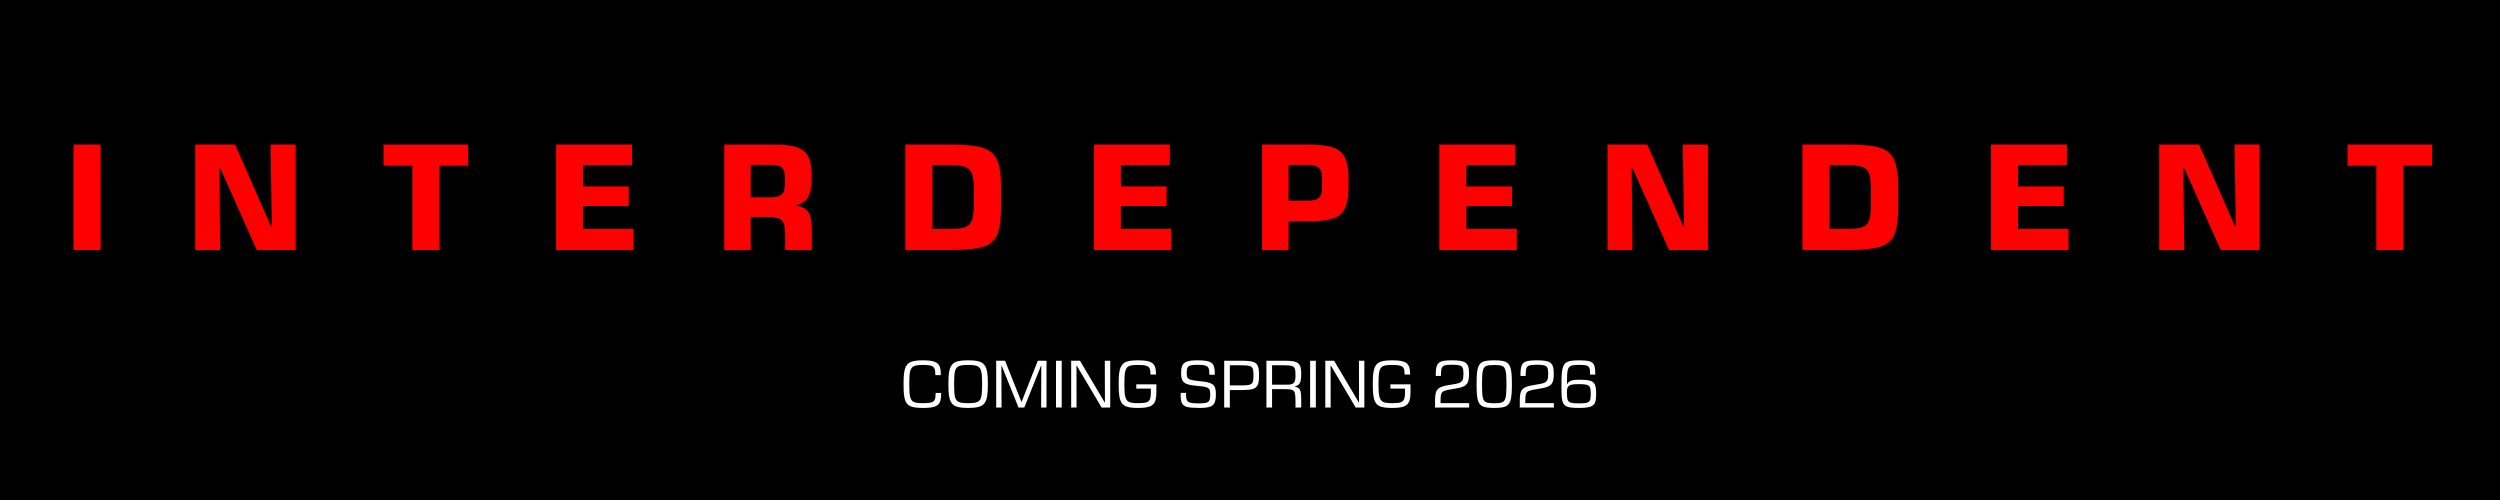
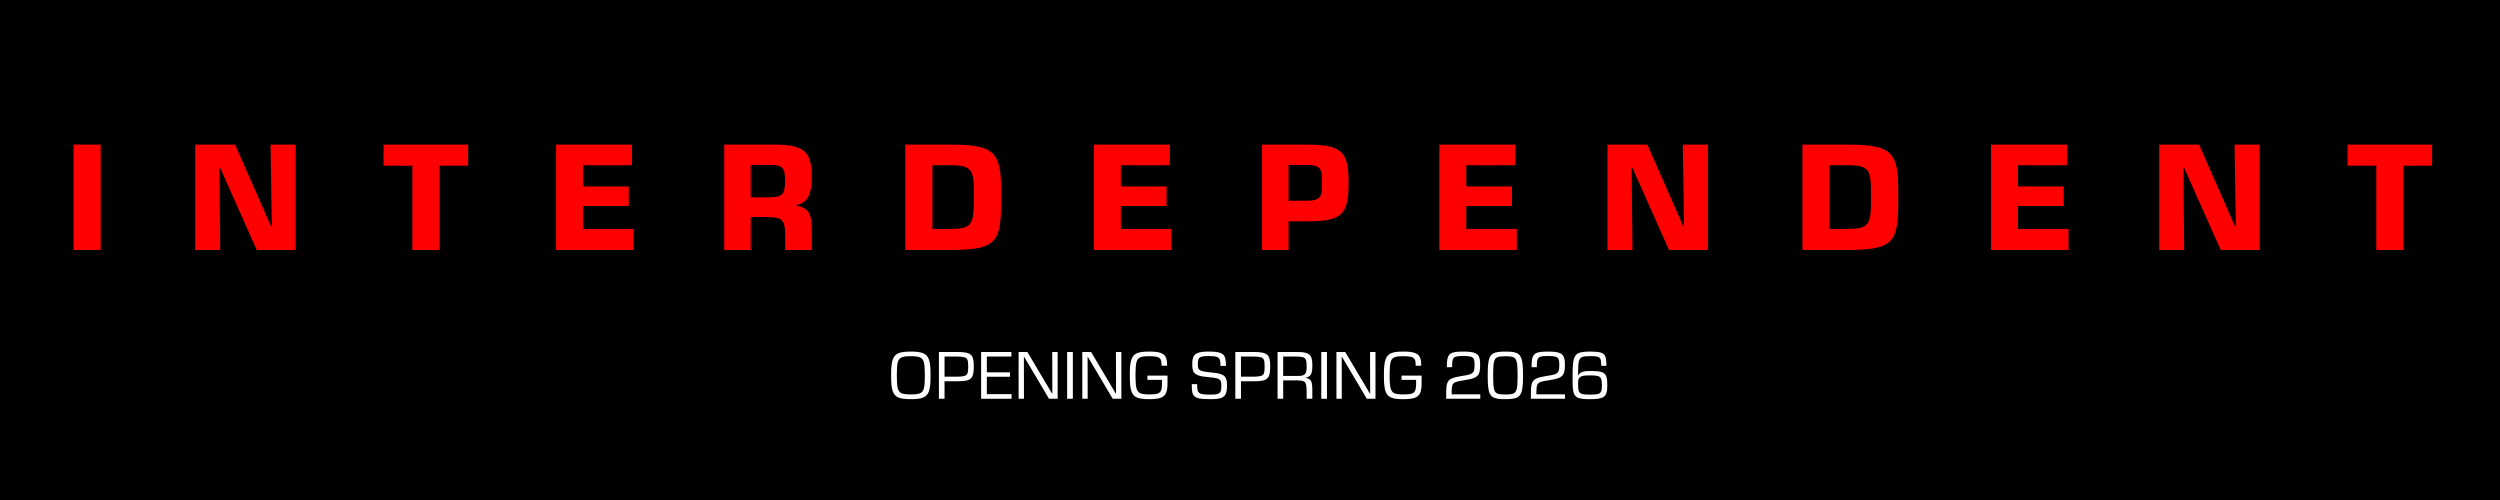
<svg xmlns="http://www.w3.org/2000/svg" width="2000" height="400" viewBox="0 0 2000 400" fill="none">
  <rect width="2000" height="400" fill="black" />
  <path d="M1901.07 200V132.544H1878.01V115.68H1945.71V132.544H1922.77V200H1901.07Z" fill="#FF0000" />
  <path d="M1727.37 200V115.68H1759.24L1788.01 181.028H1788.63L1787.64 115.68H1807.72V200H1776.6L1747.34 134.28H1746.72L1747.34 200H1727.37Z" fill="#FF0000" />
  <path d="M1592.84 200V115.68H1653.6V132.172H1614.41V149.16H1650.99V164.784H1614.41V183.136H1654.84V200H1592.84Z" fill="#FF0000" />
  <path d="M1441.95 115.68H1479.03C1490.27 115.68 1498.58 116.548 1503.95 118.284C1509.41 119.937 1513.21 123.161 1515.36 127.956C1517.51 132.668 1518.59 139.984 1518.59 149.904V165.032C1518.59 175.2 1517.59 182.681 1515.61 187.476C1513.71 192.188 1510.03 195.453 1504.57 197.272C1499.2 199.091 1490.69 200 1479.03 200H1441.95V115.68ZM1478.16 183.136C1483.62 183.136 1487.63 182.64 1490.19 181.648C1492.75 180.573 1494.49 178.672 1495.4 175.944C1496.31 173.216 1496.76 168.959 1496.76 163.172V151.392C1496.76 145.771 1496.31 141.679 1495.4 139.116C1494.49 136.471 1492.75 134.652 1490.19 133.66C1487.63 132.668 1483.62 132.172 1478.16 132.172H1463.65V183.136H1478.16Z" fill="#FF0000" />
  <path d="M1285.98 200V115.68H1317.85L1346.62 181.028H1347.24L1346.25 115.68H1366.34V200H1335.21L1305.95 134.28H1305.33L1305.95 200H1285.98Z" fill="#FF0000" />
  <path d="M1151.45 200V115.68H1212.21V132.172H1173.03V149.16H1209.61V164.784H1173.03V183.136H1213.45V200H1151.45Z" fill="#FF0000" />
  <path d="M1009.65 115.68H1046.23C1055.16 115.68 1061.89 116.465 1066.44 118.036C1070.99 119.524 1074.17 122.252 1075.99 126.22C1077.89 130.105 1078.84 135.975 1078.84 143.828V148.912C1078.84 156.683 1077.89 162.593 1075.99 166.644C1074.09 170.612 1070.9 173.34 1066.44 174.828C1061.98 176.316 1055.57 177.06 1047.22 177.06H1030.85V200H1009.65V115.68ZM1044.86 160.568C1048.5 160.568 1051.19 160.237 1052.92 159.576C1054.74 158.832 1055.98 157.675 1056.64 156.104C1057.31 154.533 1057.64 152.219 1057.64 149.16V143.58C1057.64 140.356 1057.31 137.959 1056.64 136.388C1055.98 134.735 1054.74 133.577 1052.92 132.916C1051.11 132.255 1048.38 131.924 1044.74 131.924H1030.85V160.568H1044.86Z" fill="#FF0000" />
  <path d="M875.113 200V115.68H935.873V132.172H896.689V149.16H933.269V164.784H896.689V183.136H937.113V200H875.113Z" fill="#FF0000" />
  <path d="M724.23 115.68H761.306C772.549 115.68 780.857 116.548 786.23 118.284C791.686 119.937 795.489 123.161 797.638 127.956C799.788 132.668 800.862 139.984 800.862 149.904V165.032C800.862 175.2 799.87 182.681 797.886 187.476C795.985 192.188 792.306 195.453 786.85 197.272C781.477 199.091 772.962 200 761.306 200H724.23V115.68ZM760.438 183.136C765.894 183.136 769.904 182.64 772.466 181.648C775.029 180.573 776.765 178.672 777.674 175.944C778.584 173.216 779.038 168.959 779.038 163.172V151.392C779.038 145.771 778.584 141.679 777.674 139.116C776.765 136.471 775.029 134.652 772.466 133.66C769.904 132.668 765.894 132.172 760.438 132.172H745.93V183.136H760.438Z" fill="#FF0000" />
  <path d="M579.402 115.68H620.322C628.258 115.68 634.293 116.507 638.426 118.16C642.56 119.731 645.412 122.293 646.982 125.848C648.553 129.32 649.338 134.197 649.338 140.48V142.464C649.338 149.16 648.388 154.203 646.486 157.592C644.668 160.981 641.568 163.131 637.186 164.04V164.536C640.658 165.197 643.221 166.231 644.874 167.636C646.61 168.959 647.809 171.025 648.47 173.836C649.132 176.647 649.462 180.821 649.462 186.36V200H628.134V188.096C628.134 183.715 627.721 180.532 626.894 178.548C626.15 176.564 624.704 175.241 622.554 174.58C620.405 173.919 616.892 173.588 612.014 173.588H600.606V200H579.402V115.68ZM615.61 157.84C619 157.84 621.562 157.509 623.298 156.848C625.034 156.187 626.233 155.029 626.894 153.376C627.638 151.723 628.01 149.243 628.01 145.936V143.332C628.01 140.025 627.638 137.587 626.894 136.016C626.233 134.445 625.034 133.371 623.298 132.792C621.645 132.213 619.041 131.924 615.486 131.924H600.606V157.84H615.61Z" fill="#FF0000" />
  <path d="M444.867 200V115.68H505.627V132.172H466.443V149.16H503.023V164.784H466.443V183.136H506.867V200H444.867Z" fill="#FF0000" />
  <path d="M329.88 200V132.544H306.816V115.68H374.52V132.544H351.58V200H329.88Z" fill="#FF0000" />
  <path d="M156.18 200V115.68H188.048L216.816 181.028H217.436L216.444 115.68H236.532V200H205.408L176.144 134.28H175.524L176.144 200H156.18Z" fill="#FF0000" />
  <path d="M58.82 200V115.68H80.52V200H58.82Z" fill="#FF0000" />
-   <path d="M1262.44 326.33C1258.44 326.33 1255.54 326 1253.75 325.34C1251.95 324.643 1250.74 323.36 1250.12 321.49C1249.49 319.62 1249.18 316.65 1249.18 312.58V305.595C1249.18 300.278 1249.53 296.447 1250.23 294.1C1250.92 291.753 1252.19 290.195 1254.02 289.425C1255.86 288.655 1258.82 288.27 1262.93 288.27H1263.92C1267.48 288.27 1270.1 288.545 1271.79 289.095C1273.47 289.608 1274.63 290.58 1275.25 292.01C1275.87 293.44 1276.19 295.64 1276.19 298.61V299.655H1272.06V298.72C1272.06 296.667 1271.86 295.182 1271.46 294.265C1271.05 293.348 1270.3 292.725 1269.2 292.395C1268.1 292.065 1266.3 291.9 1263.81 291.9H1263.04C1260.07 291.9 1257.96 292.157 1256.72 292.67C1255.51 293.147 1254.68 294.21 1254.24 295.86C1253.8 297.51 1253.58 300.315 1253.58 304.275V307.41H1253.64C1254.04 306.567 1254.61 305.888 1255.34 305.375C1256.07 304.825 1257.06 304.422 1258.31 304.165C1259.59 303.908 1261.23 303.78 1263.21 303.78H1264.14C1267.77 303.78 1270.47 304.055 1272.23 304.605C1273.99 305.118 1275.2 306.108 1275.86 307.575C1276.55 309.042 1276.9 311.297 1276.9 314.34V315.715C1276.9 318.685 1276.55 320.903 1275.86 322.37C1275.16 323.837 1273.86 324.863 1271.95 325.45C1270.08 326.037 1267.26 326.33 1263.48 326.33H1262.44ZM1263.37 322.7C1266.19 322.7 1268.23 322.535 1269.48 322.205C1270.72 321.838 1271.55 321.178 1271.95 320.225C1272.39 319.235 1272.61 317.677 1272.61 315.55V314.615C1272.61 312.452 1272.39 310.875 1271.95 309.885C1271.51 308.895 1270.67 308.217 1269.42 307.85C1268.17 307.483 1266.16 307.3 1263.37 307.3H1262.66C1260.24 307.3 1258.38 307.465 1257.1 307.795C1255.82 308.125 1254.9 308.712 1254.35 309.555C1253.8 310.398 1253.53 311.663 1253.53 313.35V314.175C1253.53 316.778 1253.73 318.667 1254.13 319.84C1254.57 320.977 1255.4 321.747 1256.61 322.15C1257.85 322.517 1259.87 322.7 1262.66 322.7H1263.37Z" fill="white" />
-   <path d="M1215.83 320.995C1215.83 317.548 1216.12 315.018 1216.71 313.405C1217.33 311.792 1218.52 310.582 1220.28 309.775C1222.04 308.968 1224.9 308.272 1228.86 307.685C1231.72 307.318 1233.81 306.878 1235.13 306.365C1236.45 305.815 1237.35 305.045 1237.83 304.055C1238.3 303.028 1238.54 301.488 1238.54 299.435V298.555C1238.54 296.575 1238.32 295.127 1237.88 294.21C1237.48 293.293 1236.67 292.67 1235.46 292.34C1234.29 291.973 1232.42 291.79 1229.85 291.79H1229.14C1226.53 291.79 1224.65 291.973 1223.47 292.34C1222.34 292.707 1221.57 293.422 1221.16 294.485C1220.76 295.548 1220.56 297.272 1220.56 299.655V300.755H1216.38V299.765C1216.38 296.465 1216.69 294.027 1217.31 292.45C1217.97 290.837 1219.16 289.737 1220.89 289.15C1222.65 288.563 1225.36 288.27 1229.03 288.27H1229.74C1233.45 288.27 1236.21 288.563 1238.05 289.15C1239.92 289.7 1241.2 290.69 1241.9 292.12C1242.63 293.513 1243 295.603 1243 298.39V299.435C1243 302.332 1242.65 304.513 1241.95 305.98C1241.26 307.447 1240.05 308.547 1238.32 309.28C1236.64 310.013 1234.05 310.637 1230.57 311.15C1227.16 311.627 1224.77 312.122 1223.42 312.635C1222.1 313.148 1221.24 313.937 1220.83 315C1220.43 316.063 1220.23 317.842 1220.23 320.335V322.48H1243.11V326H1215.83V320.995Z" fill="white" />
-   <path d="M1194.87 326.33C1190.91 326.33 1188.02 325.927 1186.18 325.12C1184.35 324.313 1183.07 322.718 1182.33 320.335C1181.64 317.915 1181.29 314.083 1181.29 308.84V305.815C1181.29 300.535 1181.64 296.703 1182.33 294.32C1183.07 291.9 1184.35 290.287 1186.18 289.48C1188.02 288.673 1190.91 288.27 1194.87 288.27H1195.86C1199.82 288.27 1202.72 288.673 1204.55 289.48C1206.39 290.287 1207.67 291.9 1208.4 294.32C1209.14 296.74 1209.5 300.572 1209.5 305.815V308.84C1209.5 314.083 1209.14 317.915 1208.4 320.335C1207.67 322.718 1206.39 324.313 1204.55 325.12C1202.72 325.927 1199.82 326.33 1195.86 326.33H1194.87ZM1195.81 322.59C1198.67 322.59 1200.7 322.315 1201.91 321.765C1203.16 321.215 1204 320.023 1204.44 318.19C1204.92 316.357 1205.16 313.277 1205.16 308.95V305.65C1205.16 301.36 1204.92 298.298 1204.44 296.465C1204 294.595 1203.16 293.385 1201.91 292.835C1200.7 292.285 1198.67 292.01 1195.81 292.01H1194.98C1192.12 292.01 1190.07 292.285 1188.82 292.835C1187.61 293.385 1186.77 294.595 1186.29 296.465C1185.85 298.298 1185.63 301.36 1185.63 305.65V308.95C1185.63 313.24 1185.85 316.32 1186.29 318.19C1186.77 320.023 1187.61 321.215 1188.82 321.765C1190.07 322.315 1192.12 322.59 1194.98 322.59H1195.81Z" fill="white" />
-   <path d="M1148.04 320.995C1148.04 317.548 1148.34 315.018 1148.92 313.405C1149.55 311.792 1150.74 310.582 1152.5 309.775C1154.26 308.968 1157.12 308.272 1161.08 307.685C1163.94 307.318 1166.03 306.878 1167.35 306.365C1168.67 305.815 1169.57 305.045 1170.04 304.055C1170.52 303.028 1170.76 301.488 1170.76 299.435V298.555C1170.76 296.575 1170.54 295.127 1170.1 294.21C1169.7 293.293 1168.89 292.67 1167.68 292.34C1166.51 291.973 1164.64 291.79 1162.07 291.79H1161.35C1158.75 291.79 1156.86 291.973 1155.69 292.34C1154.55 292.707 1153.78 293.422 1153.38 294.485C1152.98 295.548 1152.77 297.272 1152.77 299.655V300.755H1148.59V299.765C1148.59 296.465 1148.91 294.027 1149.53 292.45C1150.19 290.837 1151.38 289.737 1153.1 289.15C1154.86 288.563 1157.58 288.27 1161.24 288.27H1161.96C1165.66 288.27 1168.43 288.563 1170.26 289.15C1172.13 289.7 1173.42 290.69 1174.11 292.12C1174.85 293.513 1175.21 295.603 1175.21 298.39V299.435C1175.21 302.332 1174.87 304.513 1174.17 305.98C1173.47 307.447 1172.26 308.547 1170.54 309.28C1168.85 310.013 1166.27 310.637 1162.78 311.15C1159.37 311.627 1156.99 312.122 1155.63 312.635C1154.31 313.148 1153.45 313.937 1153.05 315C1152.65 316.063 1152.44 317.842 1152.44 320.335V322.48H1175.32V326H1148.04V320.995Z" fill="white" />
-   <path d="M1113.15 326.33C1108.97 326.33 1105.84 325.872 1103.75 324.955C1101.69 324.002 1100.26 322.315 1099.46 319.895C1098.65 317.438 1098.25 313.753 1098.25 308.84V305.65C1098.25 300.7 1098.67 297.015 1099.51 294.595C1100.39 292.138 1101.86 290.47 1103.91 289.59C1106 288.71 1109.1 288.27 1113.21 288.27H1114.2C1117.9 288.27 1120.72 288.6 1122.67 289.26C1124.65 289.883 1126.04 290.947 1126.85 292.45C1127.65 293.917 1128.06 296.007 1128.06 298.72V299.6H1123.66V298.83C1123.66 296.923 1123.4 295.493 1122.89 294.54C1122.41 293.587 1121.49 292.927 1120.14 292.56C1118.82 292.157 1116.82 291.955 1114.14 291.955H1113.32C1110.2 291.955 1107.93 292.267 1106.5 292.89C1105.1 293.513 1104.13 294.76 1103.58 296.63C1103.07 298.5 1102.81 301.525 1102.81 305.705V308.84C1102.81 312.91 1103.09 315.898 1103.64 317.805C1104.19 319.675 1105.18 320.94 1106.61 321.6C1108.04 322.223 1110.27 322.535 1113.32 322.535H1114.14C1116.93 322.535 1119 322.333 1120.36 321.93C1121.71 321.49 1122.65 320.702 1123.16 319.565C1123.71 318.428 1123.99 316.65 1123.99 314.23V310.875H1112.33V307.465H1128.39V313.735C1128.39 317.145 1127.98 319.73 1127.18 321.49C1126.37 323.25 1124.96 324.497 1122.94 325.23C1120.93 325.963 1117.99 326.33 1114.14 326.33H1113.15Z" fill="white" />
-   <path d="M1060.24 326V288.6H1067.28L1087.08 321.985H1087.25L1087.14 288.6H1091.48V326H1084.55L1064.7 292.505H1064.48L1064.53 326H1060.24Z" fill="white" />
-   <path d="M1048.1 326V288.6H1052.67V326H1048.1Z" fill="white" />
-   <path d="M1013.14 288.6H1029.09C1032.39 288.6 1034.86 288.912 1036.51 289.535C1038.2 290.122 1039.35 291.13 1039.98 292.56C1040.64 293.99 1040.97 296.117 1040.97 298.94V300.205C1040.97 302.222 1040.78 303.853 1040.42 305.1C1040.05 306.31 1039.48 307.227 1038.71 307.85C1037.98 308.473 1036.99 308.913 1035.74 309.17V309.28C1037.17 309.537 1038.25 309.995 1038.99 310.655C1039.72 311.278 1040.23 312.25 1040.53 313.57C1040.82 314.89 1040.97 316.797 1040.97 319.29V326H1036.4V320.94C1036.4 317.897 1036.24 315.752 1035.91 314.505C1035.58 313.222 1034.88 312.378 1033.82 311.975C1032.75 311.535 1030.96 311.315 1028.43 311.315H1017.65V326H1013.14V288.6ZM1029.91 307.74C1031.6 307.74 1032.9 307.538 1033.82 307.135C1034.77 306.695 1035.43 305.998 1035.8 305.045C1036.2 304.055 1036.4 302.662 1036.4 300.865V299.49C1036.4 297.363 1036.2 295.805 1035.8 294.815C1035.39 293.825 1034.62 293.147 1033.49 292.78C1032.35 292.413 1030.57 292.23 1028.15 292.23H1017.65V307.74H1029.91Z" fill="white" />
-   <path d="M979.352 288.6H994.037C997.813 288.6 1000.6 288.893 1002.4 289.48C1004.23 290.03 1005.49 291.057 1006.19 292.56C1006.89 294.063 1007.24 296.41 1007.24 299.6V300.975C1007.24 304.128 1006.87 306.475 1006.14 308.015C1005.4 309.555 1004.12 310.618 1002.29 311.205C1000.49 311.755 997.795 312.03 994.202 312.03H983.862V326H979.352V288.6ZM993.597 308.345C996.383 308.345 998.4 308.162 999.647 307.795C1000.89 307.428 1001.72 306.768 1002.12 305.815C1002.56 304.825 1002.78 303.248 1002.78 301.085V299.49C1002.78 297.29 1002.56 295.713 1002.12 294.76C1001.72 293.77 1000.89 293.11 999.647 292.78C998.4 292.413 996.365 292.23 993.542 292.23H983.862V308.345H993.597Z" fill="white" />
-   <path d="M958.664 326.33C954.484 326.33 951.423 326.055 949.479 325.505C947.536 324.955 946.216 323.965 945.519 322.535C944.859 321.105 944.529 318.868 944.529 315.825V314.285H948.819V315.605C948.819 317.658 949.058 319.18 949.534 320.17C950.011 321.123 950.891 321.783 952.174 322.15C953.494 322.517 955.566 322.7 958.389 322.7H959.434C961.964 322.7 963.834 322.535 965.044 322.205C966.254 321.838 967.079 321.197 967.519 320.28C967.959 319.327 968.179 317.878 968.179 315.935V315.165C968.179 313.515 967.959 312.305 967.519 311.535C967.079 310.728 966.163 310.123 964.769 309.72C963.376 309.317 961.103 308.987 957.949 308.73C954.319 308.437 951.588 307.96 949.754 307.3C947.921 306.64 946.656 305.668 945.959 304.385C945.263 303.102 944.914 301.268 944.914 298.885V298.005C944.914 295.512 945.263 293.568 945.959 292.175C946.693 290.782 947.939 289.792 949.699 289.205C951.496 288.582 954.044 288.27 957.344 288.27H958.444C962.258 288.27 965.099 288.582 966.969 289.205C968.839 289.792 970.104 290.8 970.764 292.23C971.461 293.623 971.809 295.732 971.809 298.555V299.765H967.464V298.775C967.464 296.832 967.244 295.383 966.804 294.43C966.364 293.477 965.539 292.817 964.329 292.45C963.119 292.047 961.231 291.845 958.664 291.845H957.729C955.346 291.845 953.568 292.01 952.394 292.34C951.221 292.67 950.414 293.275 949.974 294.155C949.571 294.998 949.369 296.3 949.369 298.06V298.83C949.369 300.333 949.589 301.452 950.029 302.185C950.506 302.918 951.441 303.487 952.834 303.89C954.228 304.293 956.428 304.623 959.434 304.88C963.174 305.173 965.979 305.668 967.849 306.365C969.719 307.025 970.984 307.997 971.644 309.28C972.341 310.563 972.689 312.433 972.689 314.89V315.77C972.689 318.63 972.323 320.812 971.589 322.315C970.856 323.782 969.591 324.827 967.794 325.45C965.998 326.037 963.376 326.33 959.929 326.33H958.664Z" fill="white" />
-   <path d="M909.857 326.33C905.677 326.33 902.542 325.872 900.452 324.955C898.399 324.002 896.969 322.315 896.162 319.895C895.355 317.438 894.952 313.753 894.952 308.84V305.65C894.952 300.7 895.374 297.015 896.217 294.595C897.097 292.138 898.564 290.47 900.617 289.59C902.707 288.71 905.805 288.27 909.912 288.27H910.902C914.605 288.27 917.429 288.6 919.372 289.26C921.352 289.883 922.745 290.947 923.552 292.45C924.359 293.917 924.762 296.007 924.762 298.72V299.6H920.362V298.83C920.362 296.923 920.105 295.493 919.592 294.54C919.115 293.587 918.199 292.927 916.842 292.56C915.522 292.157 913.524 291.955 910.847 291.955H910.022C906.905 291.955 904.632 292.267 903.202 292.89C901.809 293.513 900.837 294.76 900.287 296.63C899.774 298.5 899.517 301.525 899.517 305.705V308.84C899.517 312.91 899.792 315.898 900.342 317.805C900.892 319.675 901.882 320.94 903.312 321.6C904.742 322.223 906.979 322.535 910.022 322.535H910.847C913.634 322.535 915.705 322.333 917.062 321.93C918.419 321.49 919.354 320.702 919.867 319.565C920.417 318.428 920.692 316.65 920.692 314.23V310.875H909.032V307.465H925.092V313.735C925.092 317.145 924.689 319.73 923.882 321.49C923.075 323.25 921.664 324.497 919.647 325.23C917.63 325.963 914.697 326.33 910.847 326.33H909.857Z" fill="white" />
-   <path d="M856.944 326V288.6H863.984L883.784 321.985H883.949L883.839 288.6H888.184V326H881.254L861.399 292.505H861.179L861.234 326H856.944Z" fill="white" />
-   <path d="M844.806 326V288.6H849.371V326H844.806Z" fill="white" />
-   <path d="M796.949 326V288.6H804.044L817.134 321.435H817.299L830.224 288.6H837.209V326H832.919L833.029 292.45H832.864L819.444 326H814.824L801.294 292.45H801.129L801.239 326H796.949Z" fill="white" />
-   <path d="M773.975 326.33C769.722 326.33 766.532 325.872 764.405 324.955C762.315 324.038 760.849 322.37 760.005 319.95C759.162 317.493 758.74 313.808 758.74 308.895V305.705C758.74 300.792 759.162 297.125 760.005 294.705C760.849 292.248 762.315 290.562 764.405 289.645C766.532 288.728 769.722 288.27 773.975 288.27H775.02C779.274 288.27 782.445 288.728 784.535 289.645C786.662 290.562 788.147 292.248 788.99 294.705C789.834 297.125 790.255 300.792 790.255 305.705V308.895C790.255 313.808 789.834 317.493 788.99 319.95C788.147 322.37 786.662 324.038 784.535 324.955C782.445 325.872 779.274 326.33 775.02 326.33H773.975ZM775.02 322.535C778.174 322.535 780.465 322.223 781.895 321.6C783.362 320.94 784.352 319.693 784.865 317.86C785.415 315.99 785.69 312.983 785.69 308.84V305.705C785.69 301.562 785.415 298.555 784.865 296.685C784.352 294.815 783.362 293.568 781.895 292.945C780.465 292.285 778.174 291.955 775.02 291.955H774.03C770.84 291.955 768.512 292.285 767.045 292.945C765.615 293.568 764.625 294.815 764.075 296.685C763.562 298.555 763.305 301.562 763.305 305.705V308.84C763.305 312.983 763.562 315.99 764.075 317.86C764.625 319.693 765.615 320.94 767.045 321.6C768.512 322.223 770.84 322.535 774.03 322.535H775.02Z" fill="white" />
-   <path d="M737.82 326.33C733.53 326.33 730.34 325.872 728.25 324.955C726.197 324.002 724.785 322.333 724.015 319.95C723.245 317.53 722.86 313.827 722.86 308.84V305.705C722.86 300.828 723.264 297.18 724.07 294.76C724.877 292.303 726.307 290.617 728.36 289.7C730.45 288.747 733.585 288.27 737.765 288.27H738.755C742.459 288.27 745.282 288.6 747.225 289.26C749.205 289.883 750.599 290.947 751.405 292.45C752.212 293.953 752.615 296.117 752.615 298.94V300.095H748.27V299.215C748.27 297.198 748.014 295.695 747.5 294.705C747.024 293.678 746.107 292.963 744.75 292.56C743.43 292.157 741.432 291.955 738.755 291.955H737.875C734.795 291.955 732.54 292.285 731.11 292.945C729.717 293.568 728.745 294.815 728.195 296.685C727.682 298.555 727.425 301.562 727.425 305.705V308.785C727.425 312.965 727.682 315.99 728.195 317.86C728.745 319.73 729.717 320.977 731.11 321.6C732.54 322.223 734.832 322.535 737.985 322.535H738.81C741.56 322.535 743.595 322.352 744.915 321.985C746.272 321.582 747.207 320.867 747.72 319.84C748.234 318.813 748.49 317.255 748.49 315.165V314.34H752.89V315.55C752.89 318.447 752.469 320.665 751.625 322.205C750.782 323.708 749.37 324.772 747.39 325.395C745.41 326.018 742.569 326.33 738.865 326.33H737.82Z" fill="white" />
+   <path d="M1271.34 319.33C1267.35 319.33 1264.45 319 1262.65 318.34C1260.86 317.643 1259.65 316.36 1259.02 314.49C1258.4 312.62 1258.09 309.65 1258.09 305.58V298.595C1258.09 293.278 1258.44 289.447 1259.13 287.1C1259.83 284.753 1261.09 283.195 1262.93 282.425C1264.76 281.655 1267.73 281.27 1271.84 281.27H1272.83C1276.38 281.27 1279.01 281.545 1280.69 282.095C1282.38 282.608 1283.53 283.58 1284.16 285.01C1284.78 286.44 1285.09 288.64 1285.09 291.61V292.655H1280.97V291.72C1280.97 289.667 1280.77 288.182 1280.36 287.265C1279.96 286.348 1279.21 285.725 1278.11 285.395C1277.01 285.065 1275.21 284.9 1272.72 284.9H1271.95C1268.98 284.9 1266.87 285.157 1265.62 285.67C1264.41 286.147 1263.59 287.21 1263.15 288.86C1262.71 290.51 1262.49 293.315 1262.49 297.275V300.41H1262.54C1262.95 299.567 1263.51 298.888 1264.25 298.375C1264.98 297.825 1265.97 297.422 1267.22 297.165C1268.5 296.908 1270.13 296.78 1272.11 296.78H1273.05C1276.68 296.78 1279.37 297.055 1281.13 297.605C1282.89 298.118 1284.1 299.108 1284.76 300.575C1285.46 302.042 1285.81 304.297 1285.81 307.34V308.715C1285.81 311.685 1285.46 313.903 1284.76 315.37C1284.07 316.837 1282.76 317.863 1280.86 318.45C1278.99 319.037 1276.16 319.33 1272.39 319.33H1271.34ZM1272.28 315.7C1275.1 315.7 1277.14 315.535 1278.38 315.205C1279.63 314.838 1280.45 314.178 1280.86 313.225C1281.3 312.235 1281.52 310.677 1281.52 308.55V307.615C1281.52 305.452 1281.3 303.875 1280.86 302.885C1280.42 301.895 1279.57 301.217 1278.33 300.85C1277.08 300.483 1275.06 300.3 1272.28 300.3H1271.56C1269.14 300.3 1267.29 300.465 1266.01 300.795C1264.72 301.125 1263.81 301.712 1263.26 302.555C1262.71 303.398 1262.43 304.663 1262.43 306.35V307.175C1262.43 309.778 1262.63 311.667 1263.04 312.84C1263.48 313.977 1264.3 314.747 1265.51 315.15C1266.76 315.517 1268.78 315.7 1271.56 315.7H1272.28Z" fill="white" />
+   <path d="M1224.73 313.995C1224.73 310.548 1225.03 308.018 1225.61 306.405C1226.24 304.792 1227.43 303.582 1229.19 302.775C1230.95 301.968 1233.81 301.272 1237.77 300.685C1240.63 300.318 1242.72 299.878 1244.04 299.365C1245.36 298.815 1246.26 298.045 1246.73 297.055C1247.21 296.028 1247.45 294.488 1247.45 292.435V291.555C1247.45 289.575 1247.23 288.127 1246.79 287.21C1246.39 286.293 1245.58 285.67 1244.37 285.34C1243.2 284.973 1241.33 284.79 1238.76 284.79H1238.04C1235.44 284.79 1233.55 284.973 1232.38 285.34C1231.24 285.707 1230.47 286.422 1230.07 287.485C1229.67 288.548 1229.46 290.272 1229.46 292.655V293.755H1225.28V292.765C1225.28 289.465 1225.6 287.027 1226.22 285.45C1226.88 283.837 1228.07 282.737 1229.79 282.15C1231.55 281.563 1234.27 281.27 1237.93 281.27H1238.65C1242.35 281.27 1245.12 281.563 1246.95 282.15C1248.82 282.7 1250.11 283.69 1250.8 285.12C1251.54 286.513 1251.9 288.603 1251.9 291.39V292.435C1251.9 295.332 1251.56 297.513 1250.86 298.98C1250.16 300.447 1248.95 301.547 1247.23 302.28C1245.54 303.013 1242.96 303.637 1239.47 304.15C1236.06 304.627 1233.68 305.122 1232.32 305.635C1231 306.148 1230.14 306.937 1229.74 308C1229.34 309.063 1229.13 310.842 1229.13 313.335V315.48H1252.01V319H1224.73V313.995Z" fill="white" />
+   <path d="M1203.78 319.33C1199.82 319.33 1196.92 318.927 1195.09 318.12C1193.26 317.313 1191.97 315.718 1191.24 313.335C1190.54 310.915 1190.19 307.083 1190.19 301.84V298.815C1190.19 293.535 1190.54 289.703 1191.24 287.32C1191.97 284.9 1193.26 283.287 1195.09 282.48C1196.92 281.673 1199.82 281.27 1203.78 281.27H1204.77C1208.73 281.27 1211.63 281.673 1213.46 282.48C1215.29 283.287 1216.58 284.9 1217.31 287.32C1218.04 289.74 1218.41 293.572 1218.41 298.815V301.84C1218.41 307.083 1218.04 310.915 1217.31 313.335C1216.58 315.718 1215.29 317.313 1213.46 318.12C1211.63 318.927 1208.73 319.33 1204.77 319.33H1203.78ZM1204.71 315.59C1207.57 315.59 1209.61 315.315 1210.82 314.765C1212.07 314.215 1212.91 313.023 1213.35 311.19C1213.83 309.357 1214.06 306.277 1214.06 301.95V298.65C1214.06 294.36 1213.83 291.298 1213.35 289.465C1212.91 287.595 1212.07 286.385 1210.82 285.835C1209.61 285.285 1207.57 285.01 1204.71 285.01H1203.89C1201.03 285.01 1198.98 285.285 1197.73 285.835C1196.52 286.385 1195.68 287.595 1195.2 289.465C1194.76 291.298 1194.54 294.36 1194.54 298.65V301.95C1194.54 306.24 1194.76 309.32 1195.2 311.19C1195.68 313.023 1196.52 314.215 1197.73 314.765C1198.98 315.315 1201.03 315.59 1203.89 315.59H1204.71Z" fill="white" />
+   <path d="M1156.95 313.995C1156.95 310.548 1157.24 308.018 1157.83 306.405C1158.45 304.792 1159.65 303.582 1161.41 302.775C1163.17 301.968 1166.03 301.272 1169.99 300.685C1172.85 300.318 1174.94 299.878 1176.26 299.365C1177.58 298.815 1178.47 298.045 1178.95 297.055C1179.43 296.028 1179.67 294.488 1179.67 292.435V291.555C1179.67 289.575 1179.45 288.127 1179.01 287.21C1178.6 286.293 1177.8 285.67 1176.59 285.34C1175.41 284.973 1173.54 284.79 1170.98 284.79H1170.26C1167.66 284.79 1165.77 284.973 1164.6 285.34C1163.46 285.707 1162.69 286.422 1162.29 287.485C1161.88 288.548 1161.68 290.272 1161.68 292.655V293.755H1157.5V292.765C1157.5 289.465 1157.81 287.027 1158.44 285.45C1159.1 283.837 1160.29 282.737 1162.01 282.15C1163.77 281.563 1166.48 281.27 1170.15 281.27H1170.87C1174.57 281.27 1177.34 281.563 1179.17 282.15C1181.04 282.7 1182.32 283.69 1183.02 285.12C1183.75 286.513 1184.12 288.603 1184.12 291.39V292.435C1184.12 295.332 1183.77 297.513 1183.08 298.98C1182.38 300.447 1181.17 301.547 1179.45 302.28C1177.76 303.013 1175.17 303.637 1171.69 304.15C1168.28 304.627 1165.9 305.122 1164.54 305.635C1163.22 306.148 1162.36 306.937 1161.96 308C1161.55 309.063 1161.35 310.842 1161.35 313.335V315.48H1184.23V319H1156.95V313.995Z" fill="white" />
+   <path d="M1122.06 319.33C1117.88 319.33 1114.74 318.872 1112.65 317.955C1110.6 317.002 1109.17 315.315 1108.36 312.895C1107.56 310.438 1107.15 306.753 1107.15 301.84V298.65C1107.15 293.7 1107.58 290.015 1108.42 287.595C1109.3 285.138 1110.77 283.47 1112.82 282.59C1114.91 281.71 1118.01 281.27 1122.11 281.27H1123.1C1126.81 281.27 1129.63 281.6 1131.57 282.26C1133.55 282.883 1134.95 283.947 1135.75 285.45C1136.56 286.917 1136.96 289.007 1136.96 291.72V292.6H1132.56V291.83C1132.56 289.923 1132.31 288.493 1131.79 287.54C1131.32 286.587 1130.4 285.927 1129.04 285.56C1127.72 285.157 1125.73 284.955 1123.05 284.955H1122.22C1119.11 284.955 1116.83 285.267 1115.4 285.89C1114.01 286.513 1113.04 287.76 1112.49 289.63C1111.98 291.5 1111.72 294.525 1111.72 298.705V301.84C1111.72 305.91 1111.99 308.898 1112.54 310.805C1113.09 312.675 1114.08 313.94 1115.51 314.6C1116.94 315.223 1119.18 315.535 1122.22 315.535H1123.05C1125.84 315.535 1127.91 315.333 1129.26 314.93C1130.62 314.49 1131.56 313.702 1132.07 312.565C1132.62 311.428 1132.89 309.65 1132.89 307.23V303.875H1121.23V300.465H1137.29V306.735C1137.29 310.145 1136.89 312.73 1136.08 314.49C1135.28 316.25 1133.87 317.497 1131.85 318.23C1129.83 318.963 1126.9 319.33 1123.05 319.33H1122.06Z" fill="white" />
+   <path d="M1069.15 319V281.6H1076.19L1095.99 314.985H1096.15L1096.04 281.6H1100.39V319H1093.46L1073.6 285.505H1073.38L1073.44 319H1069.15Z" fill="white" />
+   <path d="M1057.01 319V281.6H1061.57V319H1057.01Z" fill="white" />
+   <path d="M1022.04 281.6H1037.99C1041.29 281.6 1043.77 281.912 1045.42 282.535C1047.1 283.122 1048.26 284.13 1048.88 285.56C1049.54 286.99 1049.87 289.117 1049.87 291.94V293.205C1049.87 295.222 1049.69 296.853 1049.32 298.1C1048.96 299.31 1048.39 300.227 1047.62 300.85C1046.88 301.473 1045.89 301.913 1044.65 302.17V302.28C1046.08 302.537 1047.16 302.995 1047.89 303.655C1048.63 304.278 1049.14 305.25 1049.43 306.57C1049.73 307.89 1049.87 309.797 1049.87 312.29V319H1045.31V313.94C1045.31 310.897 1045.14 308.752 1044.81 307.505C1044.48 306.222 1043.79 305.378 1042.72 304.975C1041.66 304.535 1039.86 304.315 1037.33 304.315H1026.55V319H1022.04V281.6ZM1038.82 300.74C1040.5 300.74 1041.81 300.538 1042.72 300.135C1043.68 299.695 1044.34 298.998 1044.7 298.045C1045.11 297.055 1045.31 295.662 1045.31 293.865V292.49C1045.31 290.363 1045.11 288.805 1044.7 287.815C1044.3 286.825 1043.53 286.147 1042.39 285.78C1041.26 285.413 1039.48 285.23 1037.06 285.23H1026.55V300.74H1038.82Z" fill="white" />
+   <path d="M988.258 281.6H1002.94C1006.72 281.6 1009.51 281.893 1011.3 282.48C1013.14 283.03 1014.4 284.057 1015.1 285.56C1015.79 287.063 1016.14 289.41 1016.14 292.6V293.975C1016.14 297.128 1015.78 299.475 1015.04 301.015C1014.31 302.555 1013.03 303.618 1011.19 304.205C1009.4 304.755 1006.7 305.03 1003.11 305.03H992.768V319H988.258V281.6ZM1002.5 301.345C1005.29 301.345 1007.31 301.162 1008.55 300.795C1009.8 300.428 1010.62 299.768 1011.03 298.815C1011.47 297.825 1011.69 296.248 1011.69 294.085V292.49C1011.69 290.29 1011.47 288.713 1011.03 287.76C1010.62 286.77 1009.8 286.11 1008.55 285.78C1007.31 285.413 1005.27 285.23 1002.45 285.23H992.768V301.345H1002.5Z" fill="white" />
+   <path d="M967.571 319.33C963.391 319.33 960.329 319.055 958.386 318.505C956.442 317.955 955.122 316.965 954.426 315.535C953.766 314.105 953.436 311.868 953.436 308.825V307.285H957.726V308.605C957.726 310.658 957.964 312.18 958.441 313.17C958.917 314.123 959.797 314.783 961.081 315.15C962.401 315.517 964.472 315.7 967.296 315.7H968.341C970.871 315.7 972.741 315.535 973.951 315.205C975.161 314.838 975.986 314.197 976.426 313.28C976.866 312.327 977.086 310.878 977.086 308.935V308.165C977.086 306.515 976.866 305.305 976.426 304.535C975.986 303.728 975.069 303.123 973.676 302.72C972.282 302.317 970.009 301.987 966.856 301.73C963.226 301.437 960.494 300.96 958.661 300.3C956.827 299.64 955.562 298.668 954.866 297.385C954.169 296.102 953.821 294.268 953.821 291.885V291.005C953.821 288.512 954.169 286.568 954.866 285.175C955.599 283.782 956.846 282.792 958.606 282.205C960.402 281.582 962.951 281.27 966.251 281.27H967.351C971.164 281.27 974.006 281.582 975.876 282.205C977.746 282.792 979.011 283.8 979.671 285.23C980.367 286.623 980.716 288.732 980.716 291.555V292.765H976.371V291.775C976.371 289.832 976.151 288.383 975.711 287.43C975.271 286.477 974.446 285.817 973.236 285.45C972.026 285.047 970.137 284.845 967.571 284.845H966.636C964.252 284.845 962.474 285.01 961.301 285.34C960.127 285.67 959.321 286.275 958.881 287.155C958.477 287.998 958.276 289.3 958.276 291.06V291.83C958.276 293.333 958.496 294.452 958.936 295.185C959.412 295.918 960.347 296.487 961.741 296.89C963.134 297.293 965.334 297.623 968.341 297.88C972.081 298.173 974.886 298.668 976.756 299.365C978.626 300.025 979.891 300.997 980.551 302.28C981.247 303.563 981.596 305.433 981.596 307.89V308.77C981.596 311.63 981.229 313.812 980.496 315.315C979.762 316.782 978.497 317.827 976.701 318.45C974.904 319.037 972.282 319.33 968.836 319.33H967.571Z" fill="white" />
+   <path d="M918.763 319.33C914.583 319.33 911.448 318.872 909.358 317.955C907.305 317.002 905.875 315.315 905.068 312.895C904.262 310.438 903.858 306.753 903.858 301.84V298.65C903.858 293.7 904.28 290.015 905.123 287.595C906.003 285.138 907.47 283.47 909.523 282.59C911.613 281.71 914.712 281.27 918.818 281.27H919.808C923.512 281.27 926.335 281.6 928.278 282.26C930.258 282.883 931.652 283.947 932.458 285.45C933.265 286.917 933.668 289.007 933.668 291.72V292.6H929.268V291.83C929.268 289.923 929.012 288.493 928.498 287.54C928.022 286.587 927.105 285.927 925.748 285.56C924.428 285.157 922.43 284.955 919.753 284.955H918.928C915.812 284.955 913.538 285.267 912.108 285.89C910.715 286.513 909.743 287.76 909.193 289.63C908.68 291.5 908.423 294.525 908.423 298.705V301.84C908.423 305.91 908.698 308.898 909.248 310.805C909.798 312.675 910.788 313.94 912.218 314.6C913.648 315.223 915.885 315.535 918.928 315.535H919.753C922.54 315.535 924.612 315.333 925.968 314.93C927.325 314.49 928.26 313.702 928.773 312.565C929.323 311.428 929.598 309.65 929.598 307.23V303.875H917.938V300.465H933.998V306.735C933.998 310.145 933.595 312.73 932.788 314.49C931.982 316.25 930.57 317.497 928.553 318.23C926.537 318.963 923.603 319.33 919.753 319.33H918.763Z" fill="white" />
+   <path d="M865.851 319V281.6H872.891L892.691 314.985H892.856L892.746 281.6H897.091V319H890.161L870.306 285.505H870.086L870.141 319H865.851Z" fill="white" />
+   <path d="M853.712 319V281.6H858.277V319H853.712Z" fill="white" />
+   <path d="M814.879 319V281.6H821.919L841.719 314.985H841.884L841.774 281.6H846.119V319H839.189L819.334 285.505H819.114L819.169 319H814.879Z" fill="white" />
+   <path d="M784.908 319V281.6H809.108V285.23H789.473V297.88H808.008V301.4H789.473V315.315H809.273V319H784.908Z" fill="white" />
+   <path d="M751.124 281.6H765.809C769.586 281.6 772.372 281.893 774.169 282.48C776.002 283.03 777.267 284.057 777.964 285.56C778.661 287.063 779.009 289.41 779.009 292.6V293.975C779.009 297.128 778.642 299.475 777.909 301.015C777.176 302.555 775.892 303.618 774.059 304.205C772.262 304.755 769.567 305.03 765.974 305.03H755.634V319H751.124V281.6ZM765.369 301.345C768.156 301.345 770.172 301.162 771.419 300.795C772.666 300.428 773.491 299.768 773.894 298.815C774.334 297.825 774.554 296.248 774.554 294.085V292.49C774.554 290.29 774.334 288.713 773.894 287.76C773.491 286.77 772.666 286.11 771.419 285.78C770.172 285.413 768.137 285.23 765.314 285.23H755.634V301.345H765.369Z" fill="white" />
+   <path d="M728.15 319.33C723.897 319.33 720.707 318.872 718.58 317.955C716.49 317.038 715.023 315.37 714.18 312.95C713.337 310.493 712.915 306.808 712.915 301.895V298.705C712.915 293.792 713.337 290.125 714.18 287.705C715.023 285.248 716.49 283.562 718.58 282.645C720.707 281.728 723.897 281.27 728.15 281.27H729.195C733.448 281.27 736.62 281.728 738.71 282.645C740.837 283.562 742.322 285.248 743.165 287.705C744.008 290.125 744.43 293.792 744.43 298.705V301.895C744.43 306.808 744.008 310.493 743.165 312.95C742.322 315.37 740.837 317.038 738.71 317.955C736.62 318.872 733.448 319.33 729.195 319.33H728.15ZM729.195 315.535C732.348 315.535 734.64 315.223 736.07 314.6C737.537 313.94 738.527 312.693 739.04 310.86C739.59 308.99 739.865 305.983 739.865 301.84V298.705C739.865 294.562 739.59 291.555 739.04 289.685C738.527 287.815 737.537 286.568 736.07 285.945C734.64 285.285 732.348 284.955 729.195 284.955H728.205C725.015 284.955 722.687 285.285 721.22 285.945C719.79 286.568 718.8 287.815 718.25 289.685C717.737 291.555 717.48 294.562 717.48 298.705V301.84C717.48 305.983 717.737 308.99 718.25 310.86C718.8 312.693 719.79 313.94 721.22 314.6C722.687 315.223 725.015 315.535 728.205 315.535H729.195Z" fill="white" />
</svg>
